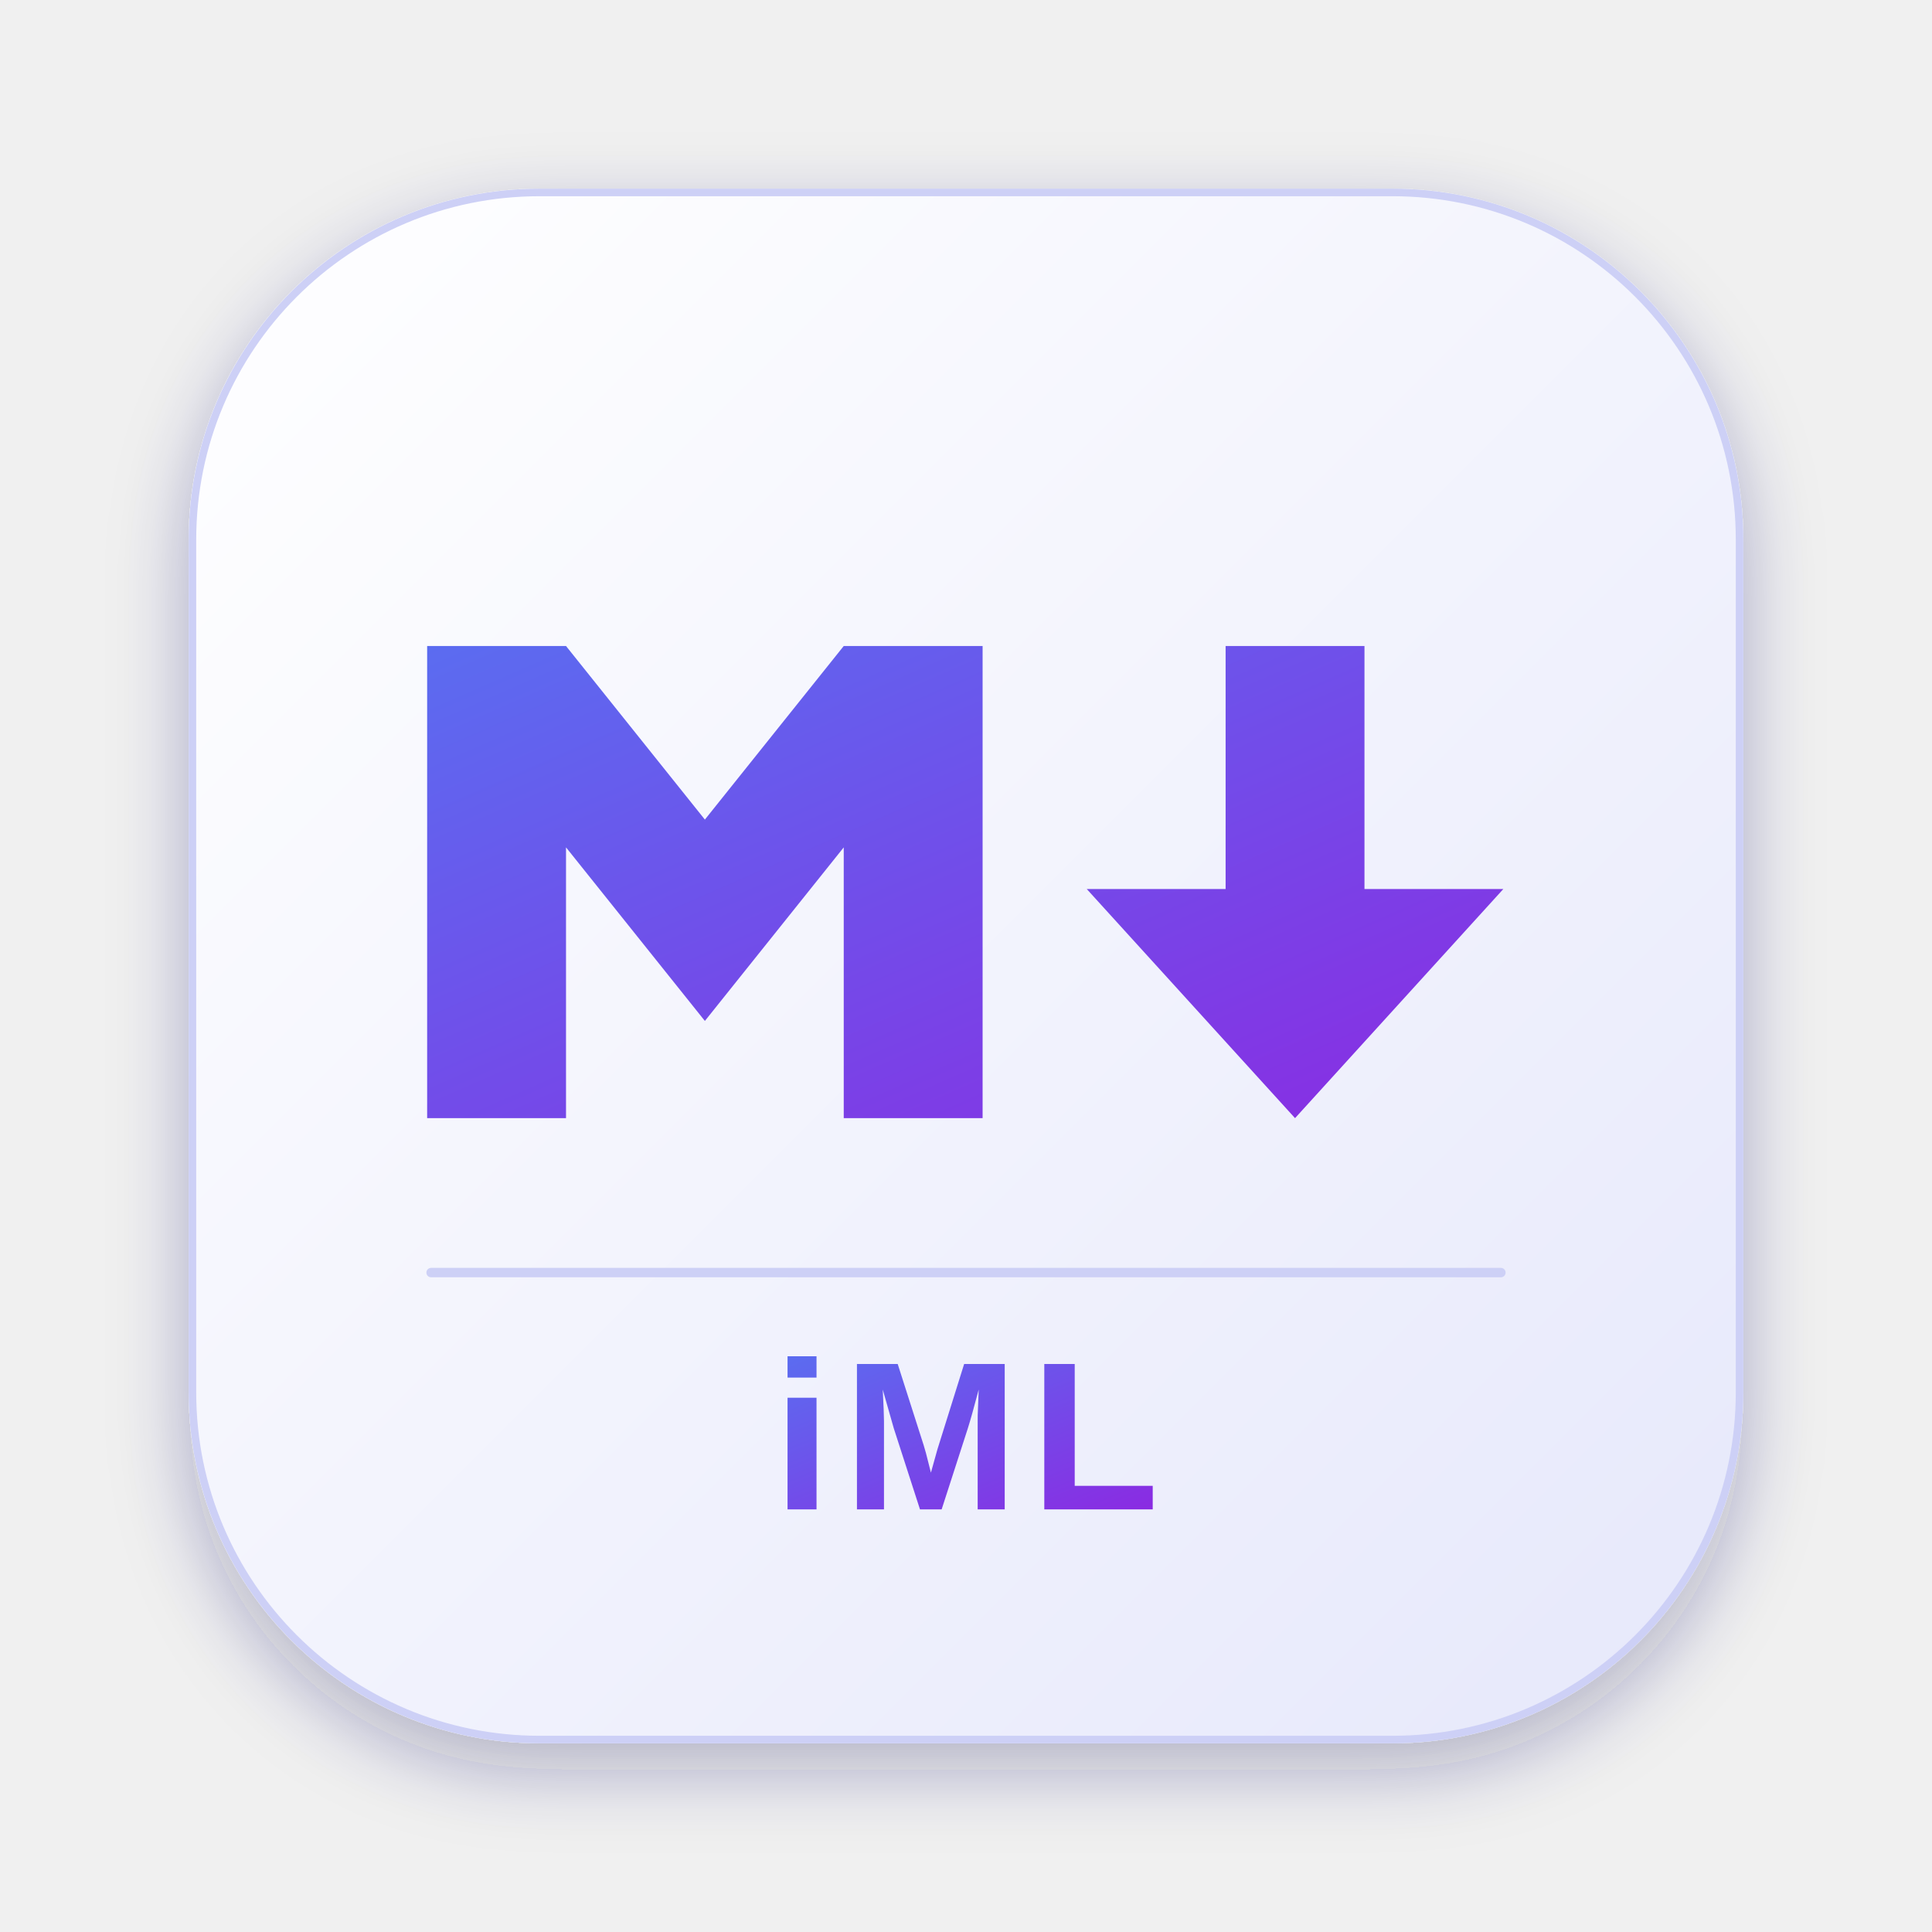
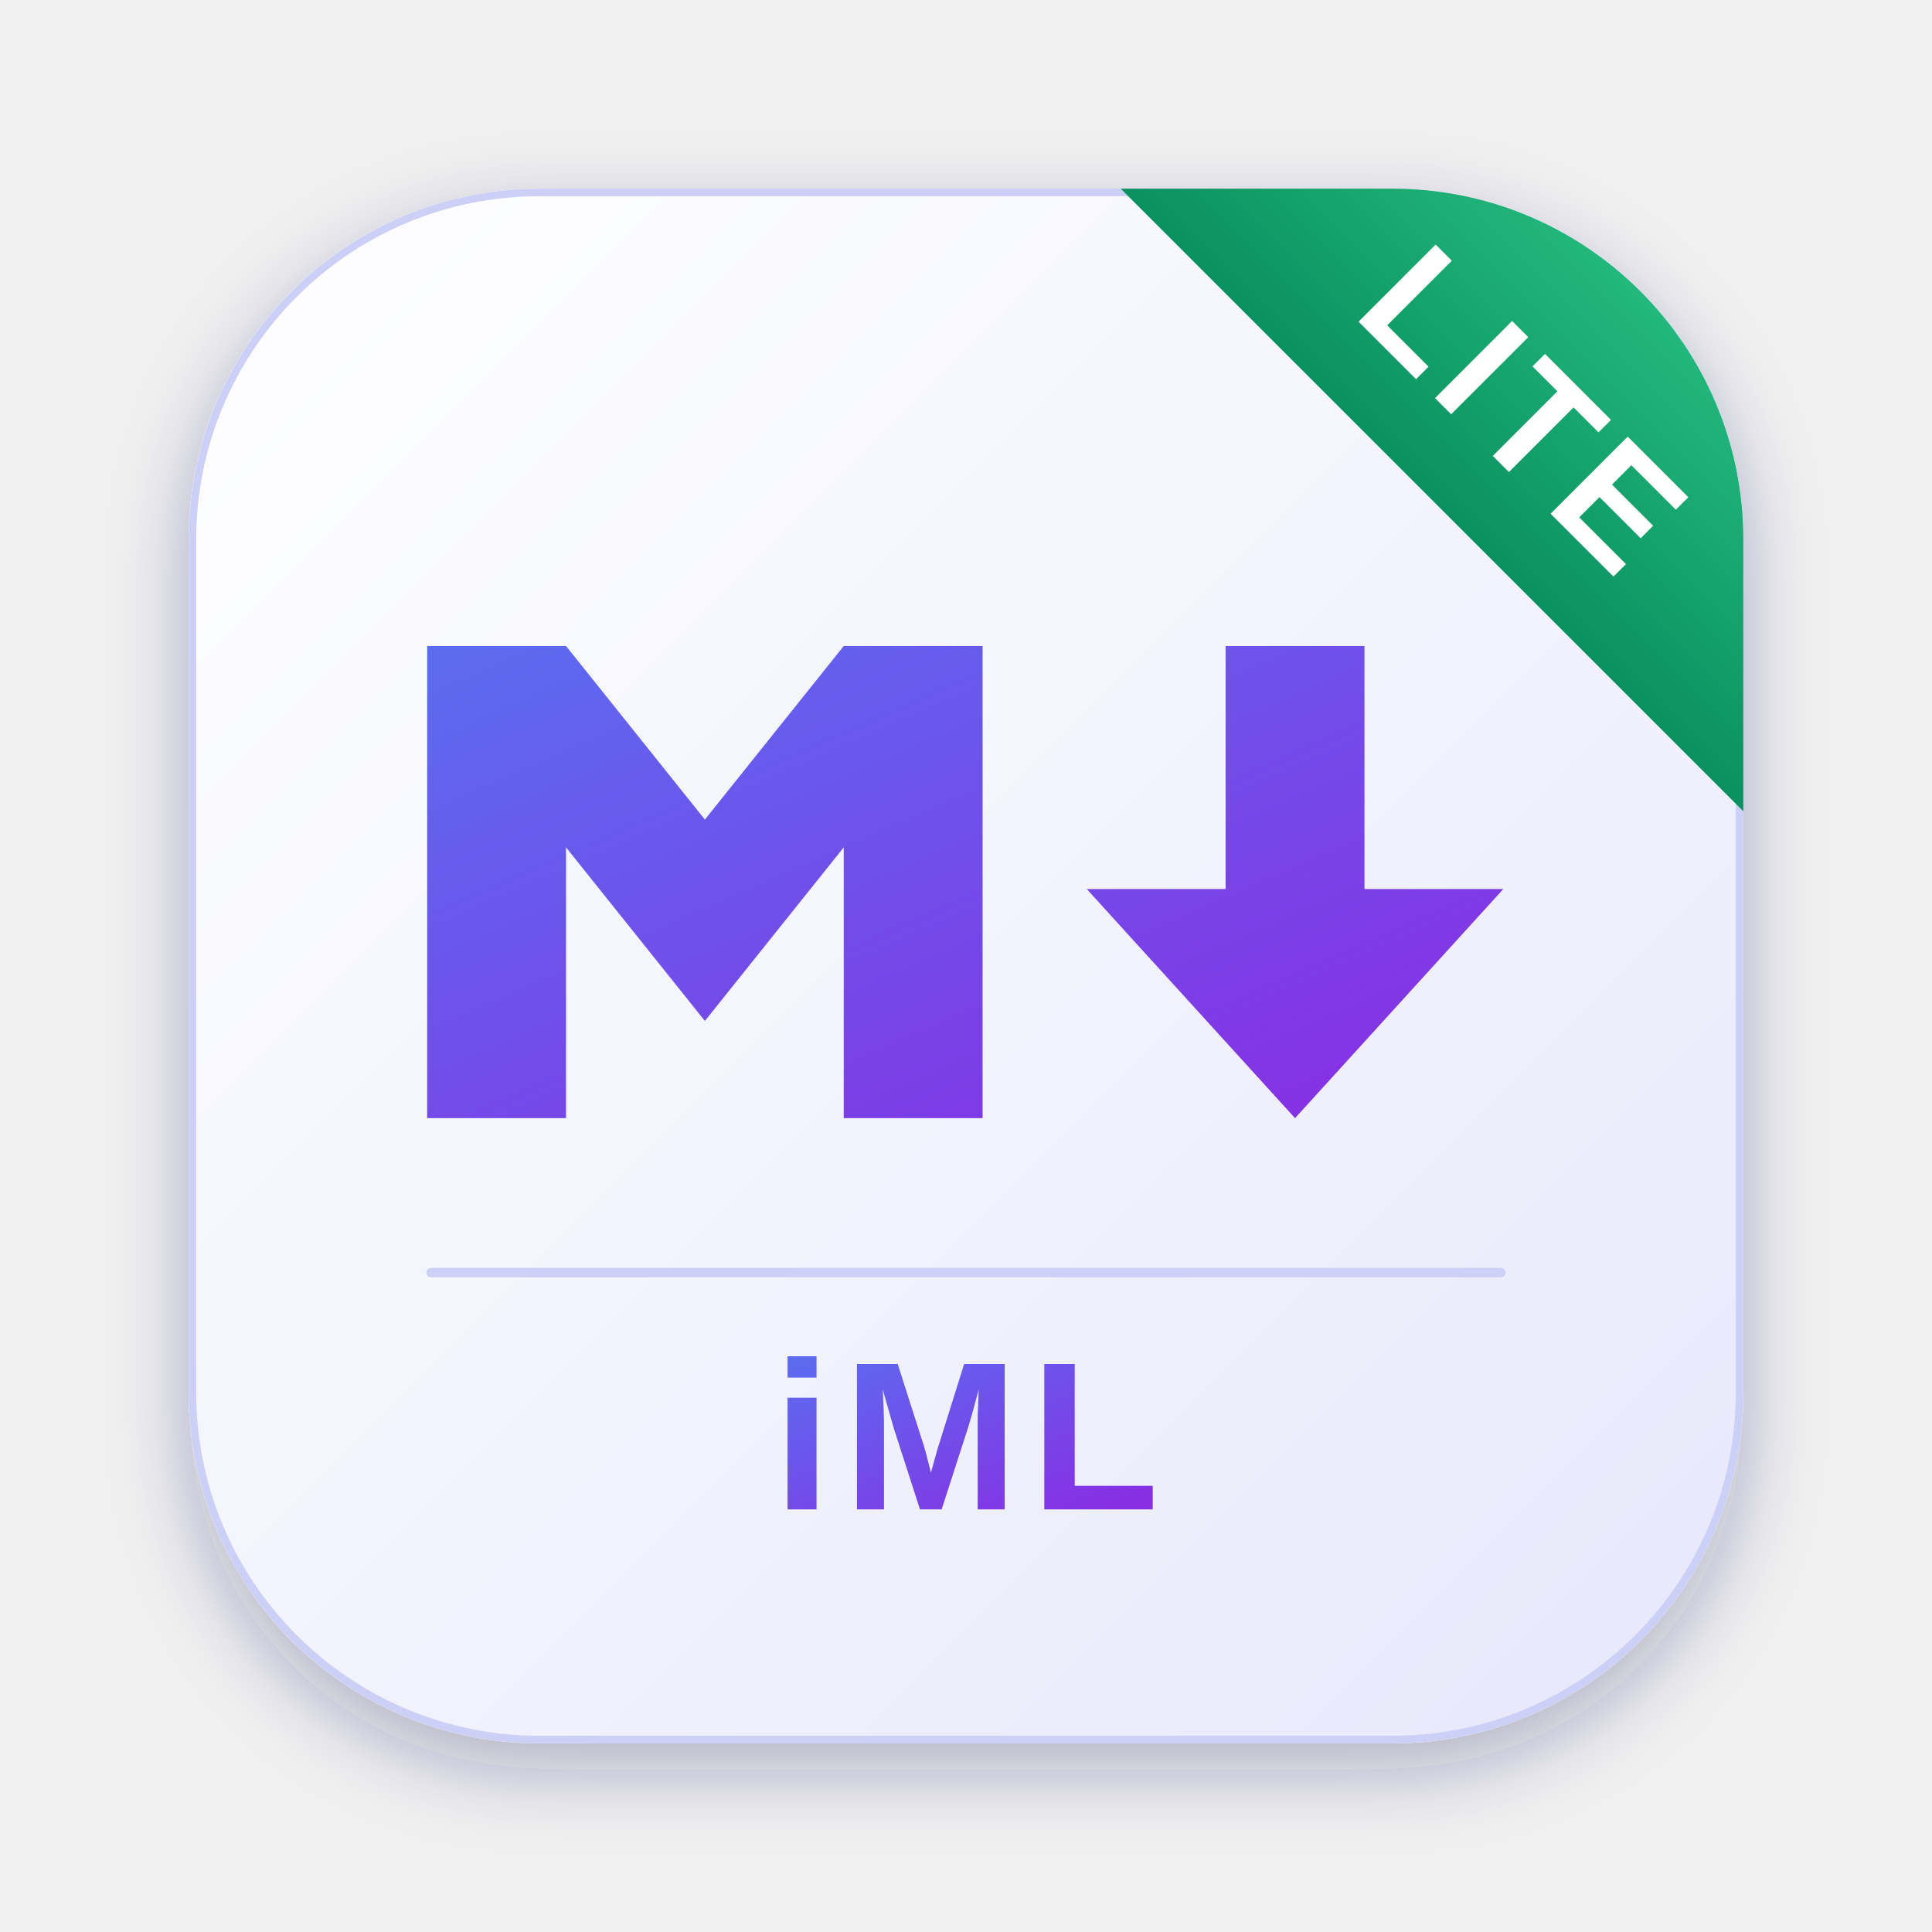
<svg xmlns="http://www.w3.org/2000/svg" width="1024" height="1024" viewBox="0 0 1024 1024">
  <defs>
    <linearGradient id="paper" x1="0" y1="0" x2="1" y2="1">
      <stop offset="0" stop-color="#FFFFFF" />
      <stop offset="1" stop-color="#E6E8FB" />
    </linearGradient>
    <linearGradient id="ink" x1="0" y1="0" x2="1" y2="1">
      <stop offset="0" stop-color="#5B6CF0" />
      <stop offset="1" stop-color="#8A2BE2" />
    </linearGradient>
    <filter id="shadow" x="-10%" y="-10%" width="120%" height="130%">
      <feDropShadow dx="0" dy="14" stdDeviation="20" flood-color="#1B1464" flood-opacity="0.30" />
    </filter>
+     <linearGradient id="badge" x1="1" y1="0" x2="0.5" y2="0.5">
+       <stop offset="0" stop-color="#2FCB8A" />
+       <stop offset="1" stop-color="#0A9160" />
+     </linearGradient>
+     <clipPath id="tile">
+       <rect x="100" y="100" width="824" height="824" rx="186" />
+     </clipPath>
  </defs>
  <rect x="100" y="100" width="824" height="824" rx="186" fill="url(#paper)" filter="url(#shadow)" />
  <rect x="102" y="102" width="820" height="820" rx="184" fill="none" stroke="#CDD0F6" stroke-width="4" />
  <g transform="translate(116 232) scale(3.68)" fill="url(#ink)">
    <path d="M30 98V30h20l20 25 20-25h20v68H90V59L70 84 50 59v39zm125 0l-30-33h20V30h20v35h20z" />
  </g>
+   <g clip-path="url(#tile)">
+     <path d="M594 100H924V430z" fill="url(#badge)" />
+     <text transform="translate(808 216) rotate(45)" x="0" y="30" text-anchor="middle" font-family="-apple-system, 'SF Pro Display', 'Helvetica Neue', Arial, sans-serif" font-size="84" font-weight="800" letter-spacing="6" fill="#FFFFFF">LITE</text>
+   </g>
  <rect x="226" y="672" width="572" height="5" rx="2.5" fill="#CDD0F6" />
  <text x="512" y="800" text-anchor="middle" font-family="-apple-system, 'SF Pro Display', 'Helvetica Neue', Arial, sans-serif" font-size="112" font-weight="800" letter-spacing="6" fill="url(#ink)">iML</text>
</svg>
